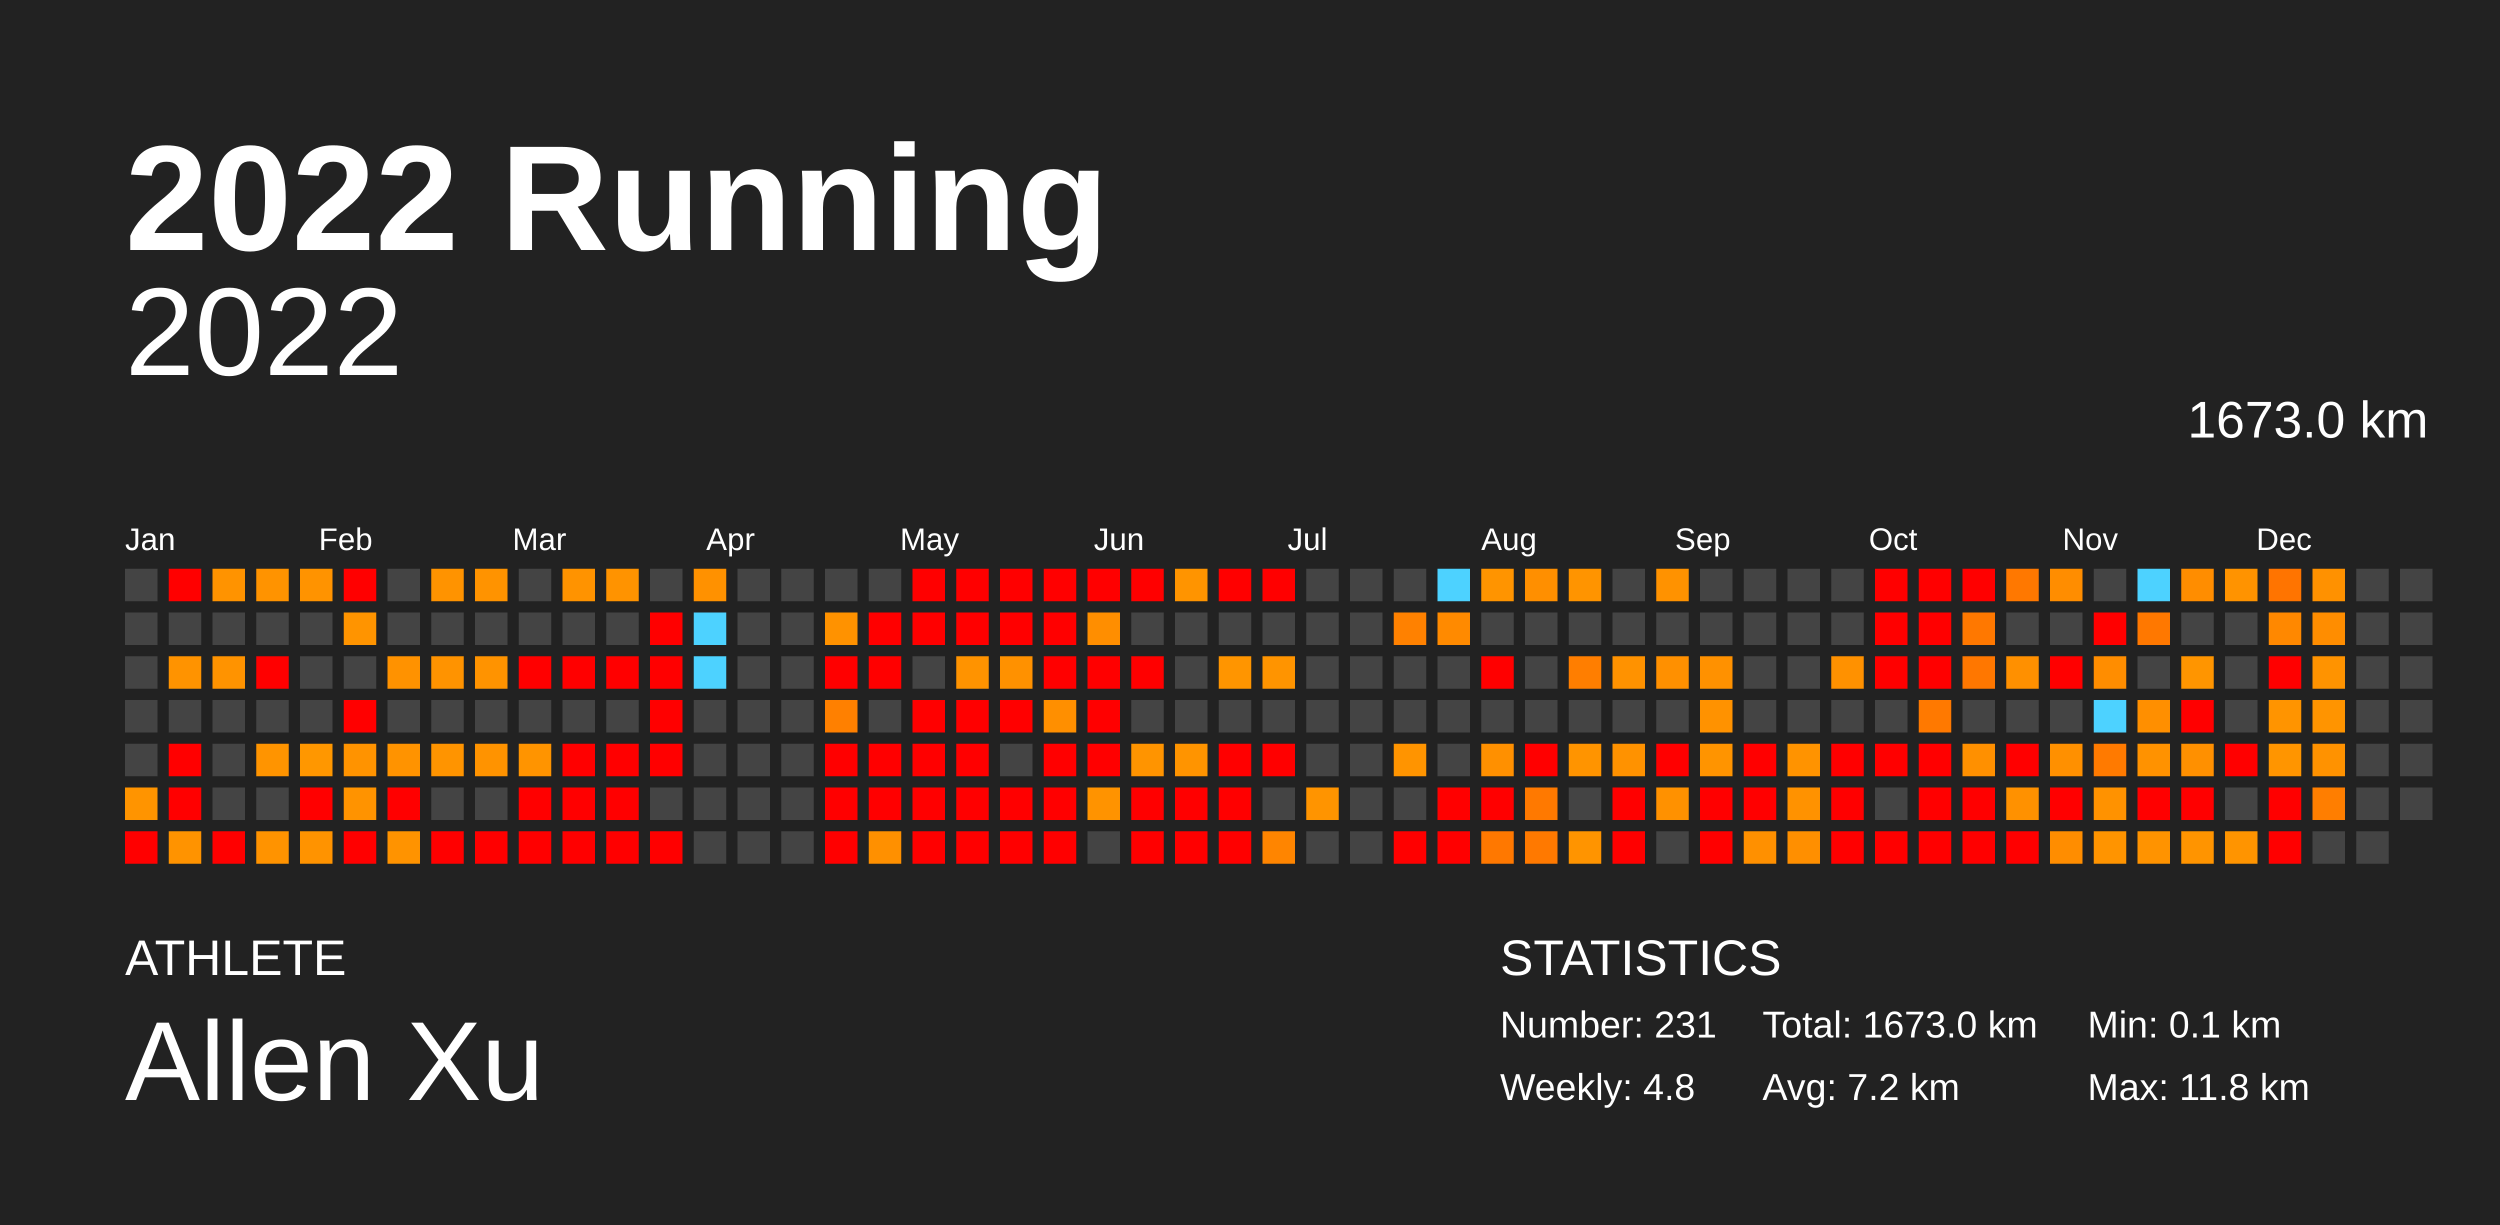
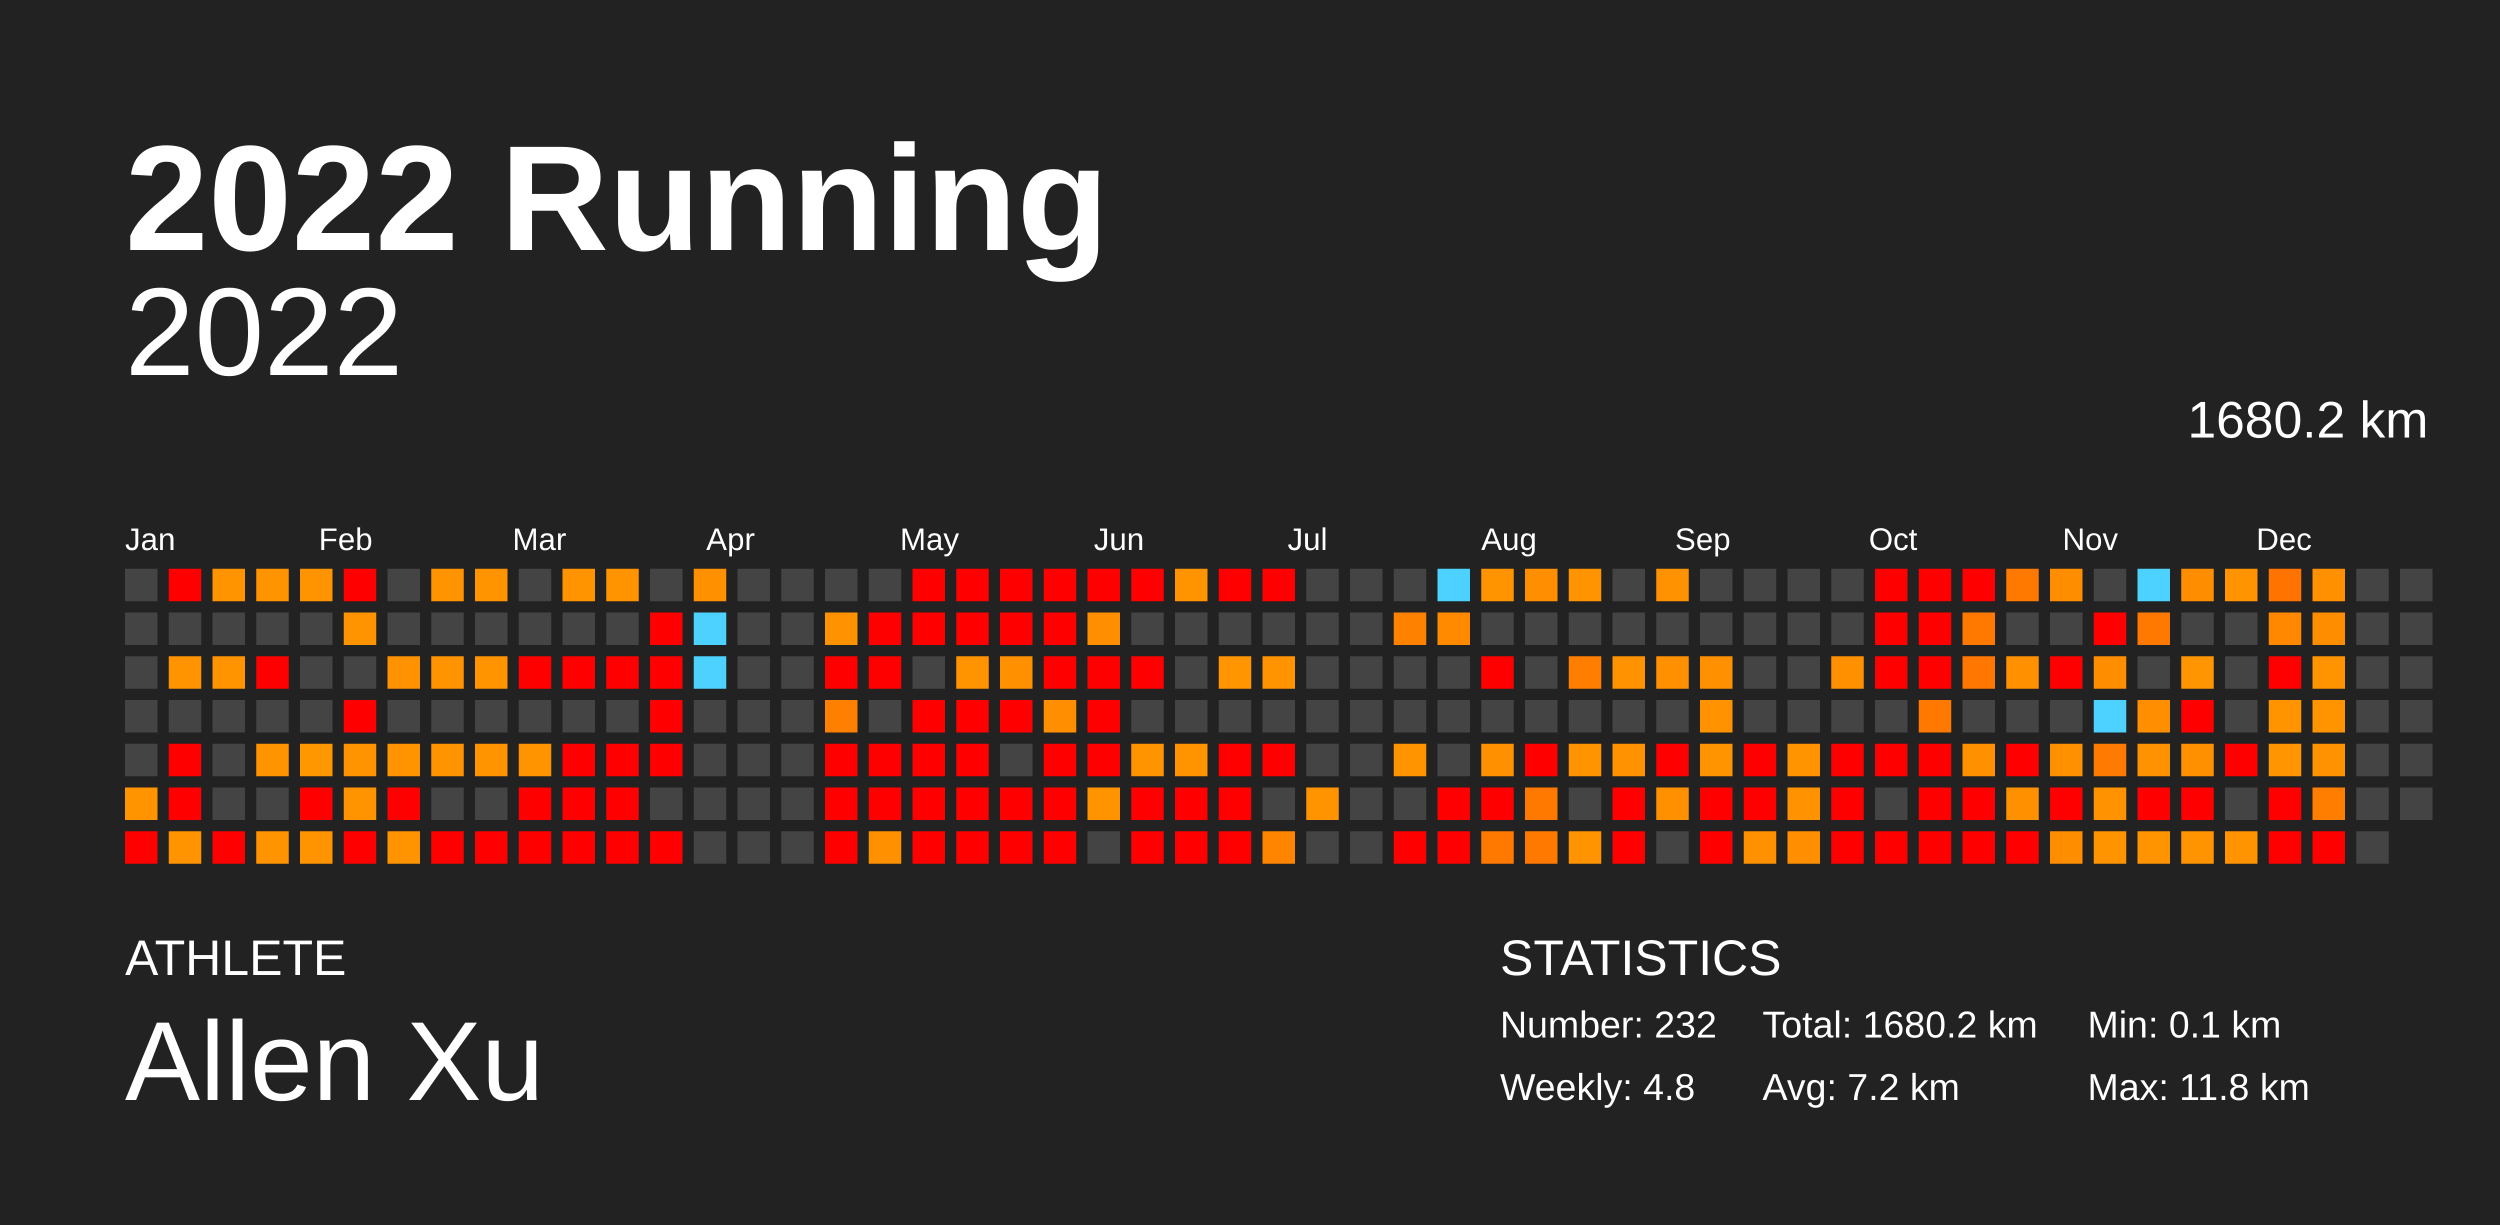
<svg xmlns="http://www.w3.org/2000/svg" baseProfile="full" height="98mm" version="1.1" viewBox="0,0,200,98" width="200mm">
  <defs />
  <rect fill="#222222" height="98" width="200" x="0" y="0" />
  <text fill="#FFFFFF" style="font-size:12px; font-family:Arial; font-weight:bold;" x="10" y="20">2022 Running</text>
  <text fill="#FFFFFF" style="font-size:4px; font-family:Arial" x="10" y="78">ATHLETE</text>
  <text fill="#FFFFFF" style="font-size:9px; font-family:Arial" x="10" y="88">Allen Xu</text>
  <text fill="#FFFFFF" style="font-size:4px; font-family:Arial" x="120" y="78">STATISTICS</text>
-   <text fill="#FFFFFF" style="font-size:3px; font-family:Arial" x="120" y="83">Number: 231</text>
+   <text fill="#FFFFFF" style="font-size:3px; font-family:Arial" x="120" y="83">Number: 232</text>
  <text fill="#FFFFFF" style="font-size:3px; font-family:Arial" x="120" y="88">Weekly: 4.8</text>
-   <text fill="#FFFFFF" style="font-size:3px; font-family:Arial" x="141" y="83">Total: 1673.0 km</text>
+   <text fill="#FFFFFF" style="font-size:3px; font-family:Arial" x="141" y="83">Total: 1680.2 km</text>
  <text fill="#FFFFFF" style="font-size:3px; font-family:Arial" x="141" y="88">Avg: 7.2 km</text>
  <text fill="#FFFFFF" style="font-size:3px; font-family:Arial" x="167" y="83">Min: 0.1 km</text>
  <text fill="#FFFFFF" style="font-size:3px; font-family:Arial" x="167" y="88">Max: 11.8 km</text>
  <text alignment-baseline="hanging" fill="#FFFFFF" style="font-size:10.0px; font-family:Arial;" x="10" y="30">2022</text>
-   <text alignment-baseline="hanging" fill="#FFFFFF" style="font-size:4.125px; font-family:Arial;" x="175" y="35">1673.0 km</text>
+   <text alignment-baseline="hanging" fill="#FFFFFF" style="font-size:4.125px; font-family:Arial;" x="175" y="35">1680.2 km</text>
  <text fill="#FFFFFF" style="font-size:2.5px; font-family:Arial" x="10.0" y="44">Jan</text>
  <text fill="#FFFFFF" style="font-size:2.5px; font-family:Arial" x="25.5" y="44">Feb</text>
  <text fill="#FFFFFF" style="font-size:2.5px; font-family:Arial" x="41.0" y="44">Mar</text>
  <text fill="#FFFFFF" style="font-size:2.5px; font-family:Arial" x="56.5" y="44">Apr</text>
  <text fill="#FFFFFF" style="font-size:2.5px; font-family:Arial" x="72.0" y="44">May</text>
  <text fill="#FFFFFF" style="font-size:2.5px; font-family:Arial" x="87.5" y="44">Jun</text>
  <text fill="#FFFFFF" style="font-size:2.5px; font-family:Arial" x="103.0" y="44">Jul</text>
  <text fill="#FFFFFF" style="font-size:2.5px; font-family:Arial" x="118.5" y="44">Aug</text>
  <text fill="#FFFFFF" style="font-size:2.5px; font-family:Arial" x="134.0" y="44">Sep</text>
  <text fill="#FFFFFF" style="font-size:2.5px; font-family:Arial" x="149.5" y="44">Oct</text>
  <text fill="#FFFFFF" style="font-size:2.5px; font-family:Arial" x="165.0" y="44">Nov</text>
  <text fill="#FFFFFF" style="font-size:2.5px; font-family:Arial" x="180.5" y="44">Dec</text>
  <rect fill="#444444" height="2.6" width="2.6" x="10.0" y="45.5" />
  <rect fill="#444444" height="2.6" width="2.6" x="10.0" y="49.0" />
  <rect fill="#444444" height="2.6" width="2.6" x="10.0" y="52.5" />
  <rect fill="#444444" height="2.6" width="2.6" x="10.0" y="56.0" />
  <rect fill="#444444" height="2.6" width="2.6" x="10.0" y="59.5" />
  <rect fill="#ff9400" height="2.6" width="2.6" x="10.0" y="63.0" />
  <rect fill="red" height="2.6" width="2.6" x="10.0" y="66.5" />
  <rect fill="red" height="2.6" width="2.6" x="13.5" y="45.5" />
  <rect fill="#444444" height="2.6" width="2.6" x="13.5" y="49.0" />
  <rect fill="#ff9300" height="2.6" width="2.6" x="13.5" y="52.5" />
  <rect fill="#444444" height="2.6" width="2.6" x="13.5" y="56.0" />
  <rect fill="red" height="2.6" width="2.6" x="13.5" y="59.5" />
  <rect fill="red" height="2.6" width="2.6" x="13.5" y="63.0" />
  <rect fill="#ff9300" height="2.6" width="2.6" x="13.5" y="66.5" />
  <rect fill="#ff9300" height="2.6" width="2.6" x="17.0" y="45.5" />
  <rect fill="#444444" height="2.6" width="2.6" x="17.0" y="49.0" />
  <rect fill="#ff9300" height="2.6" width="2.6" x="17.0" y="52.5" />
  <rect fill="#444444" height="2.6" width="2.6" x="17.0" y="56.0" />
  <rect fill="#444444" height="2.6" width="2.6" x="17.0" y="59.5" />
  <rect fill="#444444" height="2.6" width="2.6" x="17.0" y="63.0" />
  <rect fill="red" height="2.6" width="2.6" x="17.0" y="66.5" />
  <rect fill="#ff9300" height="2.6" width="2.6" x="20.5" y="45.5" />
  <rect fill="#444444" height="2.6" width="2.6" x="20.5" y="49.0" />
  <rect fill="red" height="2.6" width="2.6" x="20.5" y="52.5" />
  <rect fill="#444444" height="2.6" width="2.6" x="20.5" y="56.0" />
  <rect fill="#ff9400" height="2.6" width="2.6" x="20.5" y="59.5" />
  <rect fill="#444444" height="2.6" width="2.6" x="20.5" y="63.0" />
  <rect fill="#ff9300" height="2.6" width="2.6" x="20.5" y="66.5" />
  <rect fill="#ff9300" height="2.6" width="2.6" x="24.0" y="45.5" />
  <rect fill="#444444" height="2.6" width="2.6" x="24.0" y="49.0" />
  <rect fill="#444444" height="2.6" width="2.6" x="24.0" y="52.5" />
  <rect fill="#444444" height="2.6" width="2.6" x="24.0" y="56.0" />
  <rect fill="#ff9700" height="2.6" width="2.6" x="24.0" y="59.5" />
  <rect fill="red" height="2.6" width="2.6" x="24.0" y="63.0" />
  <rect fill="#ff9300" height="2.6" width="2.6" x="24.0" y="66.5" />
  <rect fill="red" height="2.6" width="2.6" x="27.5" y="45.5" />
  <rect fill="#ff9400" height="2.6" width="2.6" x="27.5" y="49.0" />
  <rect fill="#444444" height="2.6" width="2.6" x="27.5" y="52.5" />
  <rect fill="red" height="2.6" width="2.6" x="27.5" y="56.0" />
  <rect fill="#ff9300" height="2.6" width="2.6" x="27.5" y="59.5" />
  <rect fill="#ff9300" height="2.6" width="2.6" x="27.5" y="63.0" />
  <rect fill="red" height="2.6" width="2.6" x="27.5" y="66.5" />
  <rect fill="#444444" height="2.6" width="2.6" x="31.0" y="45.5" />
  <rect fill="#444444" height="2.6" width="2.6" x="31.0" y="49.0" />
  <rect fill="#ff9200" height="2.6" width="2.6" x="31.0" y="52.5" />
  <rect fill="#444444" height="2.6" width="2.6" x="31.0" y="56.0" />
  <rect fill="#ff9300" height="2.6" width="2.6" x="31.0" y="59.5" />
  <rect fill="red" height="2.6" width="2.6" x="31.0" y="63.0" />
  <rect fill="#ff9300" height="2.6" width="2.6" x="31.0" y="66.5" />
  <rect fill="#ff9300" height="2.6" width="2.6" x="34.5" y="45.5" />
  <rect fill="#444444" height="2.6" width="2.6" x="34.5" y="49.0" />
  <rect fill="#ff9300" height="2.6" width="2.6" x="34.5" y="52.5" />
  <rect fill="#444444" height="2.6" width="2.6" x="34.5" y="56.0" />
  <rect fill="#ff9400" height="2.6" width="2.6" x="34.5" y="59.5" />
  <rect fill="#444444" height="2.6" width="2.6" x="34.5" y="63.0" />
  <rect fill="red" height="2.6" width="2.6" x="34.5" y="66.5" />
  <rect fill="#ff9300" height="2.6" width="2.6" x="38.0" y="45.5" />
  <rect fill="#444444" height="2.6" width="2.6" x="38.0" y="49.0" />
  <rect fill="#ff9300" height="2.6" width="2.6" x="38.0" y="52.5" />
  <rect fill="#444444" height="2.6" width="2.6" x="38.0" y="56.0" />
  <rect fill="#ff9300" height="2.6" width="2.6" x="38.0" y="59.5" />
  <rect fill="#444444" height="2.6" width="2.6" x="38.0" y="63.0" />
  <rect fill="red" height="2.6" width="2.6" x="38.0" y="66.5" />
  <rect fill="#444444" height="2.6" width="2.6" x="41.5" y="45.5" />
  <rect fill="#444444" height="2.6" width="2.6" x="41.5" y="49.0" />
  <rect fill="red" height="2.6" width="2.6" x="41.5" y="52.5" />
  <rect fill="#444444" height="2.6" width="2.6" x="41.5" y="56.0" />
  <rect fill="#ff9400" height="2.6" width="2.6" x="41.5" y="59.5" />
  <rect fill="red" height="2.6" width="2.6" x="41.5" y="63.0" />
  <rect fill="red" height="2.6" width="2.6" x="41.5" y="66.5" />
  <rect fill="#ff9300" height="2.6" width="2.6" x="45.0" y="45.5" />
  <rect fill="#444444" height="2.6" width="2.6" x="45.0" y="49.0" />
  <rect fill="red" height="2.6" width="2.6" x="45.0" y="52.5" />
  <rect fill="#444444" height="2.6" width="2.6" x="45.0" y="56.0" />
  <rect fill="red" height="2.6" width="2.6" x="45.0" y="59.5" />
  <rect fill="red" height="2.6" width="2.6" x="45.0" y="63.0" />
  <rect fill="red" height="2.6" width="2.6" x="45.0" y="66.5" />
  <rect fill="#ff9300" height="2.6" width="2.6" x="48.5" y="45.5" />
  <rect fill="#444444" height="2.6" width="2.6" x="48.5" y="49.0" />
  <rect fill="red" height="2.6" width="2.6" x="48.5" y="52.5" />
  <rect fill="#444444" height="2.6" width="2.6" x="48.5" y="56.0" />
  <rect fill="red" height="2.6" width="2.6" x="48.5" y="59.5" />
  <rect fill="red" height="2.6" width="2.6" x="48.5" y="63.0" />
  <rect fill="red" height="2.6" width="2.6" x="48.5" y="66.5" />
  <rect fill="#444444" height="2.6" width="2.6" x="52.0" y="45.5" />
  <rect fill="red" height="2.6" width="2.6" x="52.0" y="49.0" />
  <rect fill="red" height="2.6" width="2.6" x="52.0" y="52.5" />
  <rect fill="red" height="2.6" width="2.6" x="52.0" y="56.0" />
  <rect fill="red" height="2.6" width="2.6" x="52.0" y="59.5" />
  <rect fill="#444444" height="2.6" width="2.6" x="52.0" y="63.0" />
  <rect fill="red" height="2.6" width="2.6" x="52.0" y="66.5" />
  <rect fill="#ff9100" height="2.6" width="2.6" x="55.5" y="45.5" />
  <rect fill="#4dd2ff" height="2.6" width="2.6" x="55.5" y="49.0" />
  <rect fill="#4dd2ff" height="2.6" width="2.6" x="55.5" y="52.5" />
  <rect fill="#444444" height="2.6" width="2.6" x="55.5" y="56.0" />
  <rect fill="#444444" height="2.6" width="2.6" x="55.5" y="59.5" />
  <rect fill="#444444" height="2.6" width="2.6" x="55.5" y="63.0" />
  <rect fill="#444444" height="2.6" width="2.6" x="55.5" y="66.5" />
  <rect fill="#444444" height="2.6" width="2.6" x="59.0" y="45.5" />
  <rect fill="#444444" height="2.6" width="2.6" x="59.0" y="49.0" />
  <rect fill="#444444" height="2.6" width="2.6" x="59.0" y="52.5" />
  <rect fill="#444444" height="2.6" width="2.6" x="59.0" y="56.0" />
  <rect fill="#444444" height="2.6" width="2.6" x="59.0" y="59.5" />
  <rect fill="#444444" height="2.6" width="2.6" x="59.0" y="63.0" />
  <rect fill="#444444" height="2.6" width="2.6" x="59.0" y="66.5" />
  <rect fill="#444444" height="2.6" width="2.6" x="62.5" y="45.5" />
  <rect fill="#444444" height="2.6" width="2.6" x="62.5" y="49.0" />
  <rect fill="#444444" height="2.6" width="2.6" x="62.5" y="52.5" />
  <rect fill="#444444" height="2.6" width="2.6" x="62.5" y="56.0" />
  <rect fill="#444444" height="2.6" width="2.6" x="62.5" y="59.5" />
  <rect fill="#444444" height="2.6" width="2.6" x="62.5" y="63.0" />
  <rect fill="#444444" height="2.6" width="2.6" x="62.5" y="66.5" />
  <rect fill="#444444" height="2.6" width="2.6" x="66.0" y="45.5" />
  <rect fill="#ff9200" height="2.6" width="2.6" x="66.0" y="49.0" />
  <rect fill="red" height="2.6" width="2.6" x="66.0" y="52.5" />
  <rect fill="#ff8000" height="2.6" width="2.6" x="66.0" y="56.0" />
  <rect fill="red" height="2.6" width="2.6" x="66.0" y="59.5" />
  <rect fill="red" height="2.6" width="2.6" x="66.0" y="63.0" />
  <rect fill="red" height="2.6" width="2.6" x="66.0" y="66.5" />
  <rect fill="#444444" height="2.6" width="2.6" x="69.5" y="45.5" />
  <rect fill="red" height="2.6" width="2.6" x="69.5" y="49.0" />
  <rect fill="red" height="2.6" width="2.6" x="69.5" y="52.5" />
  <rect fill="#444444" height="2.6" width="2.6" x="69.5" y="56.0" />
  <rect fill="red" height="2.6" width="2.6" x="69.5" y="59.5" />
  <rect fill="red" height="2.6" width="2.6" x="69.5" y="63.0" />
  <rect fill="#ff9000" height="2.6" width="2.6" x="69.5" y="66.5" />
  <rect fill="red" height="2.6" width="2.6" x="73.0" y="45.5" />
  <rect fill="red" height="2.6" width="2.6" x="73.0" y="49.0" />
  <rect fill="#444444" height="2.6" width="2.6" x="73.0" y="52.5" />
  <rect fill="red" height="2.6" width="2.6" x="73.0" y="56.0" />
  <rect fill="red" height="2.6" width="2.6" x="73.0" y="59.5" />
  <rect fill="red" height="2.6" width="2.6" x="73.0" y="63.0" />
  <rect fill="red" height="2.6" width="2.6" x="73.0" y="66.5" />
  <rect fill="red" height="2.6" width="2.6" x="76.5" y="45.5" />
  <rect fill="red" height="2.6" width="2.6" x="76.5" y="49.0" />
  <rect fill="#ff9300" height="2.6" width="2.6" x="76.5" y="52.5" />
  <rect fill="red" height="2.6" width="2.6" x="76.5" y="56.0" />
  <rect fill="red" height="2.6" width="2.6" x="76.5" y="59.5" />
  <rect fill="red" height="2.6" width="2.6" x="76.5" y="63.0" />
  <rect fill="red" height="2.6" width="2.6" x="76.5" y="66.5" />
  <rect fill="red" height="2.6" width="2.6" x="80.0" y="45.5" />
  <rect fill="red" height="2.6" width="2.6" x="80.0" y="49.0" />
  <rect fill="#ff9100" height="2.6" width="2.6" x="80.0" y="52.5" />
  <rect fill="red" height="2.6" width="2.6" x="80.0" y="56.0" />
  <rect fill="#444444" height="2.6" width="2.6" x="80.0" y="59.5" />
  <rect fill="red" height="2.6" width="2.6" x="80.0" y="63.0" />
  <rect fill="red" height="2.6" width="2.6" x="80.0" y="66.5" />
  <rect fill="red" height="2.6" width="2.6" x="83.5" y="45.5" />
  <rect fill="red" height="2.6" width="2.6" x="83.5" y="49.0" />
  <rect fill="red" height="2.6" width="2.6" x="83.5" y="52.5" />
  <rect fill="#ff8f00" height="2.6" width="2.6" x="83.5" y="56.0" />
  <rect fill="red" height="2.6" width="2.6" x="83.5" y="59.5" />
  <rect fill="red" height="2.6" width="2.6" x="83.5" y="63.0" />
  <rect fill="red" height="2.6" width="2.6" x="83.5" y="66.5" />
  <rect fill="red" height="2.6" width="2.6" x="87.0" y="45.5" />
  <rect fill="#ff8e00" height="2.6" width="2.6" x="87.0" y="49.0" />
  <rect fill="red" height="2.6" width="2.6" x="87.0" y="52.5" />
  <rect fill="red" height="2.6" width="2.6" x="87.0" y="56.0" />
  <rect fill="red" height="2.6" width="2.6" x="87.0" y="59.5" />
  <rect fill="#ff9300" height="2.6" width="2.6" x="87.0" y="63.0" />
  <rect fill="#444444" height="2.6" width="2.6" x="87.0" y="66.5" />
  <rect fill="red" height="2.6" width="2.6" x="90.5" y="45.5" />
  <rect fill="#444444" height="2.6" width="2.6" x="90.5" y="49.0" />
  <rect fill="red" height="2.6" width="2.6" x="90.5" y="52.5" />
  <rect fill="#444444" height="2.6" width="2.6" x="90.5" y="56.0" />
  <rect fill="#ff9400" height="2.6" width="2.6" x="90.5" y="59.5" />
  <rect fill="red" height="2.6" width="2.6" x="90.5" y="63.0" />
  <rect fill="red" height="2.6" width="2.6" x="90.5" y="66.5" />
  <rect fill="#ff9400" height="2.6" width="2.6" x="94.0" y="45.5" />
  <rect fill="#444444" height="2.6" width="2.6" x="94.0" y="49.0" />
  <rect fill="#444444" height="2.6" width="2.6" x="94.0" y="52.5" />
  <rect fill="#444444" height="2.6" width="2.6" x="94.0" y="56.0" />
  <rect fill="#ff9400" height="2.6" width="2.6" x="94.0" y="59.5" />
  <rect fill="red" height="2.6" width="2.6" x="94.0" y="63.0" />
  <rect fill="red" height="2.6" width="2.6" x="94.0" y="66.5" />
  <rect fill="red" height="2.6" width="2.6" x="97.5" y="45.5" />
  <rect fill="#444444" height="2.6" width="2.6" x="97.5" y="49.0" />
  <rect fill="#ff9500" height="2.6" width="2.6" x="97.5" y="52.5" />
  <rect fill="#444444" height="2.6" width="2.6" x="97.5" y="56.0" />
  <rect fill="red" height="2.6" width="2.6" x="97.5" y="59.5" />
  <rect fill="red" height="2.6" width="2.6" x="97.5" y="63.0" />
  <rect fill="red" height="2.6" width="2.6" x="97.5" y="66.5" />
  <rect fill="red" height="2.6" width="2.6" x="101.0" y="45.5" />
  <rect fill="#444444" height="2.6" width="2.6" x="101.0" y="49.0" />
  <rect fill="#ff9400" height="2.6" width="2.6" x="101.0" y="52.5" />
  <rect fill="#444444" height="2.6" width="2.6" x="101.0" y="56.0" />
  <rect fill="red" height="2.6" width="2.6" x="101.0" y="59.5" />
  <rect fill="#444444" height="2.6" width="2.6" x="101.0" y="63.0" />
  <rect fill="#ff8500" height="2.6" width="2.6" x="101.0" y="66.5" />
  <rect fill="#444444" height="2.6" width="2.6" x="104.5" y="45.5" />
  <rect fill="#444444" height="2.6" width="2.6" x="104.5" y="49.0" />
  <rect fill="#444444" height="2.6" width="2.6" x="104.5" y="52.5" />
  <rect fill="#444444" height="2.6" width="2.6" x="104.5" y="56.0" />
  <rect fill="#444444" height="2.6" width="2.6" x="104.5" y="59.5" />
  <rect fill="#ff9400" height="2.6" width="2.6" x="104.5" y="63.0" />
  <rect fill="#444444" height="2.6" width="2.6" x="104.5" y="66.5" />
  <rect fill="#444444" height="2.6" width="2.6" x="108.0" y="45.5" />
  <rect fill="#444444" height="2.6" width="2.6" x="108.0" y="49.0" />
  <rect fill="#444444" height="2.6" width="2.6" x="108.0" y="52.5" />
  <rect fill="#444444" height="2.6" width="2.6" x="108.0" y="56.0" />
  <rect fill="#444444" height="2.6" width="2.6" x="108.0" y="59.5" />
  <rect fill="#444444" height="2.6" width="2.6" x="108.0" y="63.0" />
  <rect fill="#444444" height="2.6" width="2.6" x="108.0" y="66.5" />
  <rect fill="#444444" height="2.6" width="2.6" x="111.5" y="45.5" />
  <rect fill="#ff8100" height="2.6" width="2.6" x="111.5" y="49.0" />
  <rect fill="#444444" height="2.6" width="2.6" x="111.5" y="52.5" />
  <rect fill="#444444" height="2.6" width="2.6" x="111.5" y="56.0" />
  <rect fill="#ff9400" height="2.6" width="2.6" x="111.5" y="59.5" />
  <rect fill="#444444" height="2.6" width="2.6" x="111.5" y="63.0" />
  <rect fill="red" height="2.6" width="2.6" x="111.5" y="66.5" />
  <rect fill="#4dd2ff" height="2.6" width="2.6" x="115.0" y="45.5" />
  <rect fill="#ff8a00" height="2.6" width="2.6" x="115.0" y="49.0" />
  <rect fill="#444444" height="2.6" width="2.6" x="115.0" y="52.5" />
  <rect fill="#444444" height="2.6" width="2.6" x="115.0" y="56.0" />
  <rect fill="#444444" height="2.6" width="2.6" x="115.0" y="59.5" />
  <rect fill="red" height="2.6" width="2.6" x="115.0" y="63.0" />
  <rect fill="red" height="2.6" width="2.6" x="115.0" y="66.5" />
  <rect fill="#ff9400" height="2.6" width="2.6" x="118.5" y="45.5" />
  <rect fill="#444444" height="2.6" width="2.6" x="118.5" y="49.0" />
  <rect fill="red" height="2.6" width="2.6" x="118.5" y="52.5" />
  <rect fill="#444444" height="2.6" width="2.6" x="118.5" y="56.0" />
  <rect fill="#ff9000" height="2.6" width="2.6" x="118.5" y="59.5" />
  <rect fill="red" height="2.6" width="2.6" x="118.5" y="63.0" />
  <rect fill="#ff7800" height="2.6" width="2.6" x="118.5" y="66.5" />
  <rect fill="#ff8f00" height="2.6" width="2.6" x="122.0" y="45.5" />
  <rect fill="#444444" height="2.6" width="2.6" x="122.0" y="49.0" />
  <rect fill="#444444" height="2.6" width="2.6" x="122.0" y="52.5" />
  <rect fill="#444444" height="2.6" width="2.6" x="122.0" y="56.0" />
  <rect fill="red" height="2.6" width="2.6" x="122.0" y="59.5" />
  <rect fill="#ff7900" height="2.6" width="2.6" x="122.0" y="63.0" />
  <rect fill="#ff7900" height="2.6" width="2.6" x="122.0" y="66.5" />
  <rect fill="#ff9400" height="2.6" width="2.6" x="125.5" y="45.5" />
  <rect fill="#444444" height="2.6" width="2.6" x="125.5" y="49.0" />
  <rect fill="#ff7e00" height="2.6" width="2.6" x="125.5" y="52.5" />
  <rect fill="#444444" height="2.6" width="2.6" x="125.5" y="56.0" />
  <rect fill="#ff9400" height="2.6" width="2.6" x="125.5" y="59.5" />
  <rect fill="#444444" height="2.6" width="2.6" x="125.5" y="63.0" />
  <rect fill="#ff9400" height="2.6" width="2.6" x="125.5" y="66.5" />
  <rect fill="#444444" height="2.6" width="2.6" x="129.0" y="45.5" />
  <rect fill="#444444" height="2.6" width="2.6" x="129.0" y="49.0" />
  <rect fill="#ff9200" height="2.6" width="2.6" x="129.0" y="52.5" />
  <rect fill="#444444" height="2.6" width="2.6" x="129.0" y="56.0" />
  <rect fill="#ff9200" height="2.6" width="2.6" x="129.0" y="59.5" />
  <rect fill="red" height="2.6" width="2.6" x="129.0" y="63.0" />
  <rect fill="red" height="2.6" width="2.6" x="129.0" y="66.5" />
  <rect fill="#ff9200" height="2.6" width="2.6" x="132.5" y="45.5" />
  <rect fill="#444444" height="2.6" width="2.6" x="132.5" y="49.0" />
  <rect fill="#ff9000" height="2.6" width="2.6" x="132.5" y="52.5" />
  <rect fill="#444444" height="2.6" width="2.6" x="132.5" y="56.0" />
  <rect fill="red" height="2.6" width="2.6" x="132.5" y="59.5" />
  <rect fill="#ff9100" height="2.6" width="2.6" x="132.5" y="63.0" />
  <rect fill="#444444" height="2.6" width="2.6" x="132.5" y="66.5" />
  <rect fill="#444444" height="2.6" width="2.6" x="136.0" y="45.5" />
  <rect fill="#444444" height="2.6" width="2.6" x="136.0" y="49.0" />
  <rect fill="#ff9100" height="2.6" width="2.6" x="136.0" y="52.5" />
  <rect fill="#ff9200" height="2.6" width="2.6" x="136.0" y="56.0" />
  <rect fill="#ff9400" height="2.6" width="2.6" x="136.0" y="59.5" />
  <rect fill="red" height="2.6" width="2.6" x="136.0" y="63.0" />
  <rect fill="red" height="2.6" width="2.6" x="136.0" y="66.5" />
  <rect fill="#444444" height="2.6" width="2.6" x="139.5" y="45.5" />
  <rect fill="#444444" height="2.6" width="2.6" x="139.5" y="49.0" />
  <rect fill="#444444" height="2.6" width="2.6" x="139.5" y="52.5" />
  <rect fill="#444444" height="2.6" width="2.6" x="139.5" y="56.0" />
  <rect fill="red" height="2.6" width="2.6" x="139.5" y="59.5" />
  <rect fill="red" height="2.6" width="2.6" x="139.5" y="63.0" />
  <rect fill="#ff9000" height="2.6" width="2.6" x="139.5" y="66.5" />
  <rect fill="#444444" height="2.6" width="2.6" x="143.0" y="45.5" />
  <rect fill="#444444" height="2.6" width="2.6" x="143.0" y="49.0" />
  <rect fill="#444444" height="2.6" width="2.6" x="143.0" y="52.5" />
  <rect fill="#444444" height="2.6" width="2.6" x="143.0" y="56.0" />
  <rect fill="#ff9300" height="2.6" width="2.6" x="143.0" y="59.5" />
  <rect fill="#ff9200" height="2.6" width="2.6" x="143.0" y="63.0" />
  <rect fill="#ff8f00" height="2.6" width="2.6" x="143.0" y="66.5" />
  <rect fill="#444444" height="2.6" width="2.6" x="146.5" y="45.5" />
  <rect fill="#444444" height="2.6" width="2.6" x="146.5" y="49.0" />
  <rect fill="#ff9100" height="2.6" width="2.6" x="146.5" y="52.5" />
  <rect fill="#444444" height="2.6" width="2.6" x="146.5" y="56.0" />
  <rect fill="red" height="2.6" width="2.6" x="146.5" y="59.5" />
  <rect fill="red" height="2.6" width="2.6" x="146.5" y="63.0" />
  <rect fill="red" height="2.6" width="2.6" x="146.5" y="66.5" />
  <rect fill="red" height="2.6" width="2.6" x="150.0" y="45.5" />
  <rect fill="red" height="2.6" width="2.6" x="150.0" y="49.0" />
  <rect fill="red" height="2.6" width="2.6" x="150.0" y="52.5" />
  <rect fill="#444444" height="2.6" width="2.6" x="150.0" y="56.0" />
  <rect fill="red" height="2.6" width="2.6" x="150.0" y="59.5" />
  <rect fill="#444444" height="2.6" width="2.6" x="150.0" y="63.0" />
  <rect fill="red" height="2.6" width="2.6" x="150.0" y="66.5" />
  <rect fill="red" height="2.6" width="2.6" x="153.5" y="45.5" />
  <rect fill="red" height="2.6" width="2.6" x="153.5" y="49.0" />
  <rect fill="red" height="2.6" width="2.6" x="153.5" y="52.5" />
  <rect fill="#ff7900" height="2.6" width="2.6" x="153.5" y="56.0" />
  <rect fill="red" height="2.6" width="2.6" x="153.5" y="59.5" />
  <rect fill="red" height="2.6" width="2.6" x="153.5" y="63.0" />
  <rect fill="red" height="2.6" width="2.6" x="153.5" y="66.5" />
  <rect fill="red" height="2.6" width="2.6" x="157.0" y="45.5" />
  <rect fill="#ff7800" height="2.6" width="2.6" x="157.0" y="49.0" />
  <rect fill="#ff7700" height="2.6" width="2.6" x="157.0" y="52.5" />
  <rect fill="#444444" height="2.6" width="2.6" x="157.0" y="56.0" />
  <rect fill="#ff9000" height="2.6" width="2.6" x="157.0" y="59.5" />
  <rect fill="red" height="2.6" width="2.6" x="157.0" y="63.0" />
  <rect fill="red" height="2.6" width="2.6" x="157.0" y="66.5" />
  <rect fill="#ff7800" height="2.6" width="2.6" x="160.5" y="45.5" />
  <rect fill="#444444" height="2.6" width="2.6" x="160.5" y="49.0" />
  <rect fill="#ff9000" height="2.6" width="2.6" x="160.5" y="52.5" />
  <rect fill="#444444" height="2.6" width="2.6" x="160.5" y="56.0" />
  <rect fill="red" height="2.6" width="2.6" x="160.5" y="59.5" />
  <rect fill="#ff9100" height="2.6" width="2.6" x="160.5" y="63.0" />
  <rect fill="red" height="2.6" width="2.6" x="160.5" y="66.5" />
  <rect fill="#ff8d00" height="2.6" width="2.6" x="164.0" y="45.5" />
  <rect fill="#444444" height="2.6" width="2.6" x="164.0" y="49.0" />
  <rect fill="red" height="2.6" width="2.6" x="164.0" y="52.5" />
  <rect fill="#444444" height="2.6" width="2.6" x="164.0" y="56.0" />
  <rect fill="#ff9000" height="2.6" width="2.6" x="164.0" y="59.5" />
  <rect fill="red" height="2.6" width="2.6" x="164.0" y="63.0" />
  <rect fill="#ff8d00" height="2.6" width="2.6" x="164.0" y="66.5" />
  <rect fill="#444444" height="2.6" width="2.6" x="167.5" y="45.5" />
  <rect fill="red" height="2.6" width="2.6" x="167.5" y="49.0" />
  <rect fill="#ff8d00" height="2.6" width="2.6" x="167.5" y="52.5" />
  <rect fill="#4dd2ff" height="2.6" width="2.6" x="167.5" y="56.0" />
  <rect fill="#ff7a00" height="2.6" width="2.6" x="167.5" y="59.5" />
  <rect fill="#ff9200" height="2.6" width="2.6" x="167.5" y="63.0" />
  <rect fill="#ff9400" height="2.6" width="2.6" x="167.5" y="66.5" />
  <rect fill="#4dd2ff" height="2.6" width="2.6" x="171.0" y="45.5" />
  <rect fill="#ff7800" height="2.6" width="2.6" x="171.0" y="49.0" />
  <rect fill="#444444" height="2.6" width="2.6" x="171.0" y="52.5" />
  <rect fill="#ff8f00" height="2.6" width="2.6" x="171.0" y="56.0" />
  <rect fill="#ff9200" height="2.6" width="2.6" x="171.0" y="59.5" />
  <rect fill="red" height="2.6" width="2.6" x="171.0" y="63.0" />
  <rect fill="#ff9300" height="2.6" width="2.6" x="171.0" y="66.5" />
  <rect fill="#ff8d00" height="2.6" width="2.6" x="174.5" y="45.5" />
  <rect fill="#444444" height="2.6" width="2.6" x="174.5" y="49.0" />
  <rect fill="#ff9500" height="2.6" width="2.6" x="174.5" y="52.5" />
  <rect fill="red" height="2.6" width="2.6" x="174.5" y="56.0" />
  <rect fill="#ff9000" height="2.6" width="2.6" x="174.5" y="59.5" />
  <rect fill="red" height="2.6" width="2.6" x="174.5" y="63.0" />
  <rect fill="#ff9400" height="2.6" width="2.6" x="174.5" y="66.5" />
  <rect fill="#ff9300" height="2.6" width="2.6" x="178.0" y="45.5" />
  <rect fill="#444444" height="2.6" width="2.6" x="178.0" y="49.0" />
  <rect fill="#444444" height="2.6" width="2.6" x="178.0" y="52.5" />
  <rect fill="#444444" height="2.6" width="2.6" x="178.0" y="56.0" />
  <rect fill="red" height="2.6" width="2.6" x="178.0" y="59.5" />
  <rect fill="#444444" height="2.6" width="2.6" x="178.0" y="63.0" />
  <rect fill="#ff9400" height="2.6" width="2.6" x="178.0" y="66.5" />
  <rect fill="#ff7400" height="2.6" width="2.6" x="181.5" y="45.5" />
  <rect fill="#ff8800" height="2.6" width="2.6" x="181.5" y="49.0" />
  <rect fill="red" height="2.6" width="2.6" x="181.5" y="52.5" />
  <rect fill="#ff9400" height="2.6" width="2.6" x="181.5" y="56.0" />
  <rect fill="#ff9500" height="2.6" width="2.6" x="181.5" y="59.5" />
  <rect fill="red" height="2.6" width="2.6" x="181.5" y="63.0" />
  <rect fill="red" height="2.6" width="2.6" x="181.5" y="66.5" />
  <rect fill="#ff9100" height="2.6" width="2.6" x="185.0" y="45.5" />
  <rect fill="#ff8d00" height="2.6" width="2.6" x="185.0" y="49.0" />
  <rect fill="#ff9300" height="2.6" width="2.6" x="185.0" y="52.5" />
  <rect fill="#ff9400" height="2.6" width="2.6" x="185.0" y="56.0" />
  <rect fill="#ff9200" height="2.6" width="2.6" x="185.0" y="59.5" />
  <rect fill="#ff7e00" height="2.6" width="2.6" x="185.0" y="63.0" />
-   <rect fill="#444444" height="2.6" width="2.6" x="185.0" y="66.5" />
+   <rect fill="red" height="2.6" width="2.6" x="185.0" y="66.5" />
  <rect fill="#444444" height="2.6" width="2.6" x="188.5" y="45.5" />
  <rect fill="#444444" height="2.6" width="2.6" x="188.5" y="49.0" />
  <rect fill="#444444" height="2.6" width="2.6" x="188.5" y="52.5" />
  <rect fill="#444444" height="2.6" width="2.6" x="188.5" y="56.0" />
  <rect fill="#444444" height="2.6" width="2.6" x="188.5" y="59.5" />
  <rect fill="#444444" height="2.6" width="2.6" x="188.5" y="63.0" />
  <rect fill="#444444" height="2.6" width="2.6" x="188.5" y="66.5" />
  <rect fill="#444444" height="2.6" width="2.6" x="192.0" y="45.5" />
  <rect fill="#444444" height="2.6" width="2.6" x="192.0" y="49.0" />
  <rect fill="#444444" height="2.6" width="2.6" x="192.0" y="52.5" />
  <rect fill="#444444" height="2.6" width="2.6" x="192.0" y="56.0" />
  <rect fill="#444444" height="2.6" width="2.6" x="192.0" y="59.5" />
  <rect fill="#444444" height="2.6" width="2.6" x="192.0" y="63.0" />
</svg>
